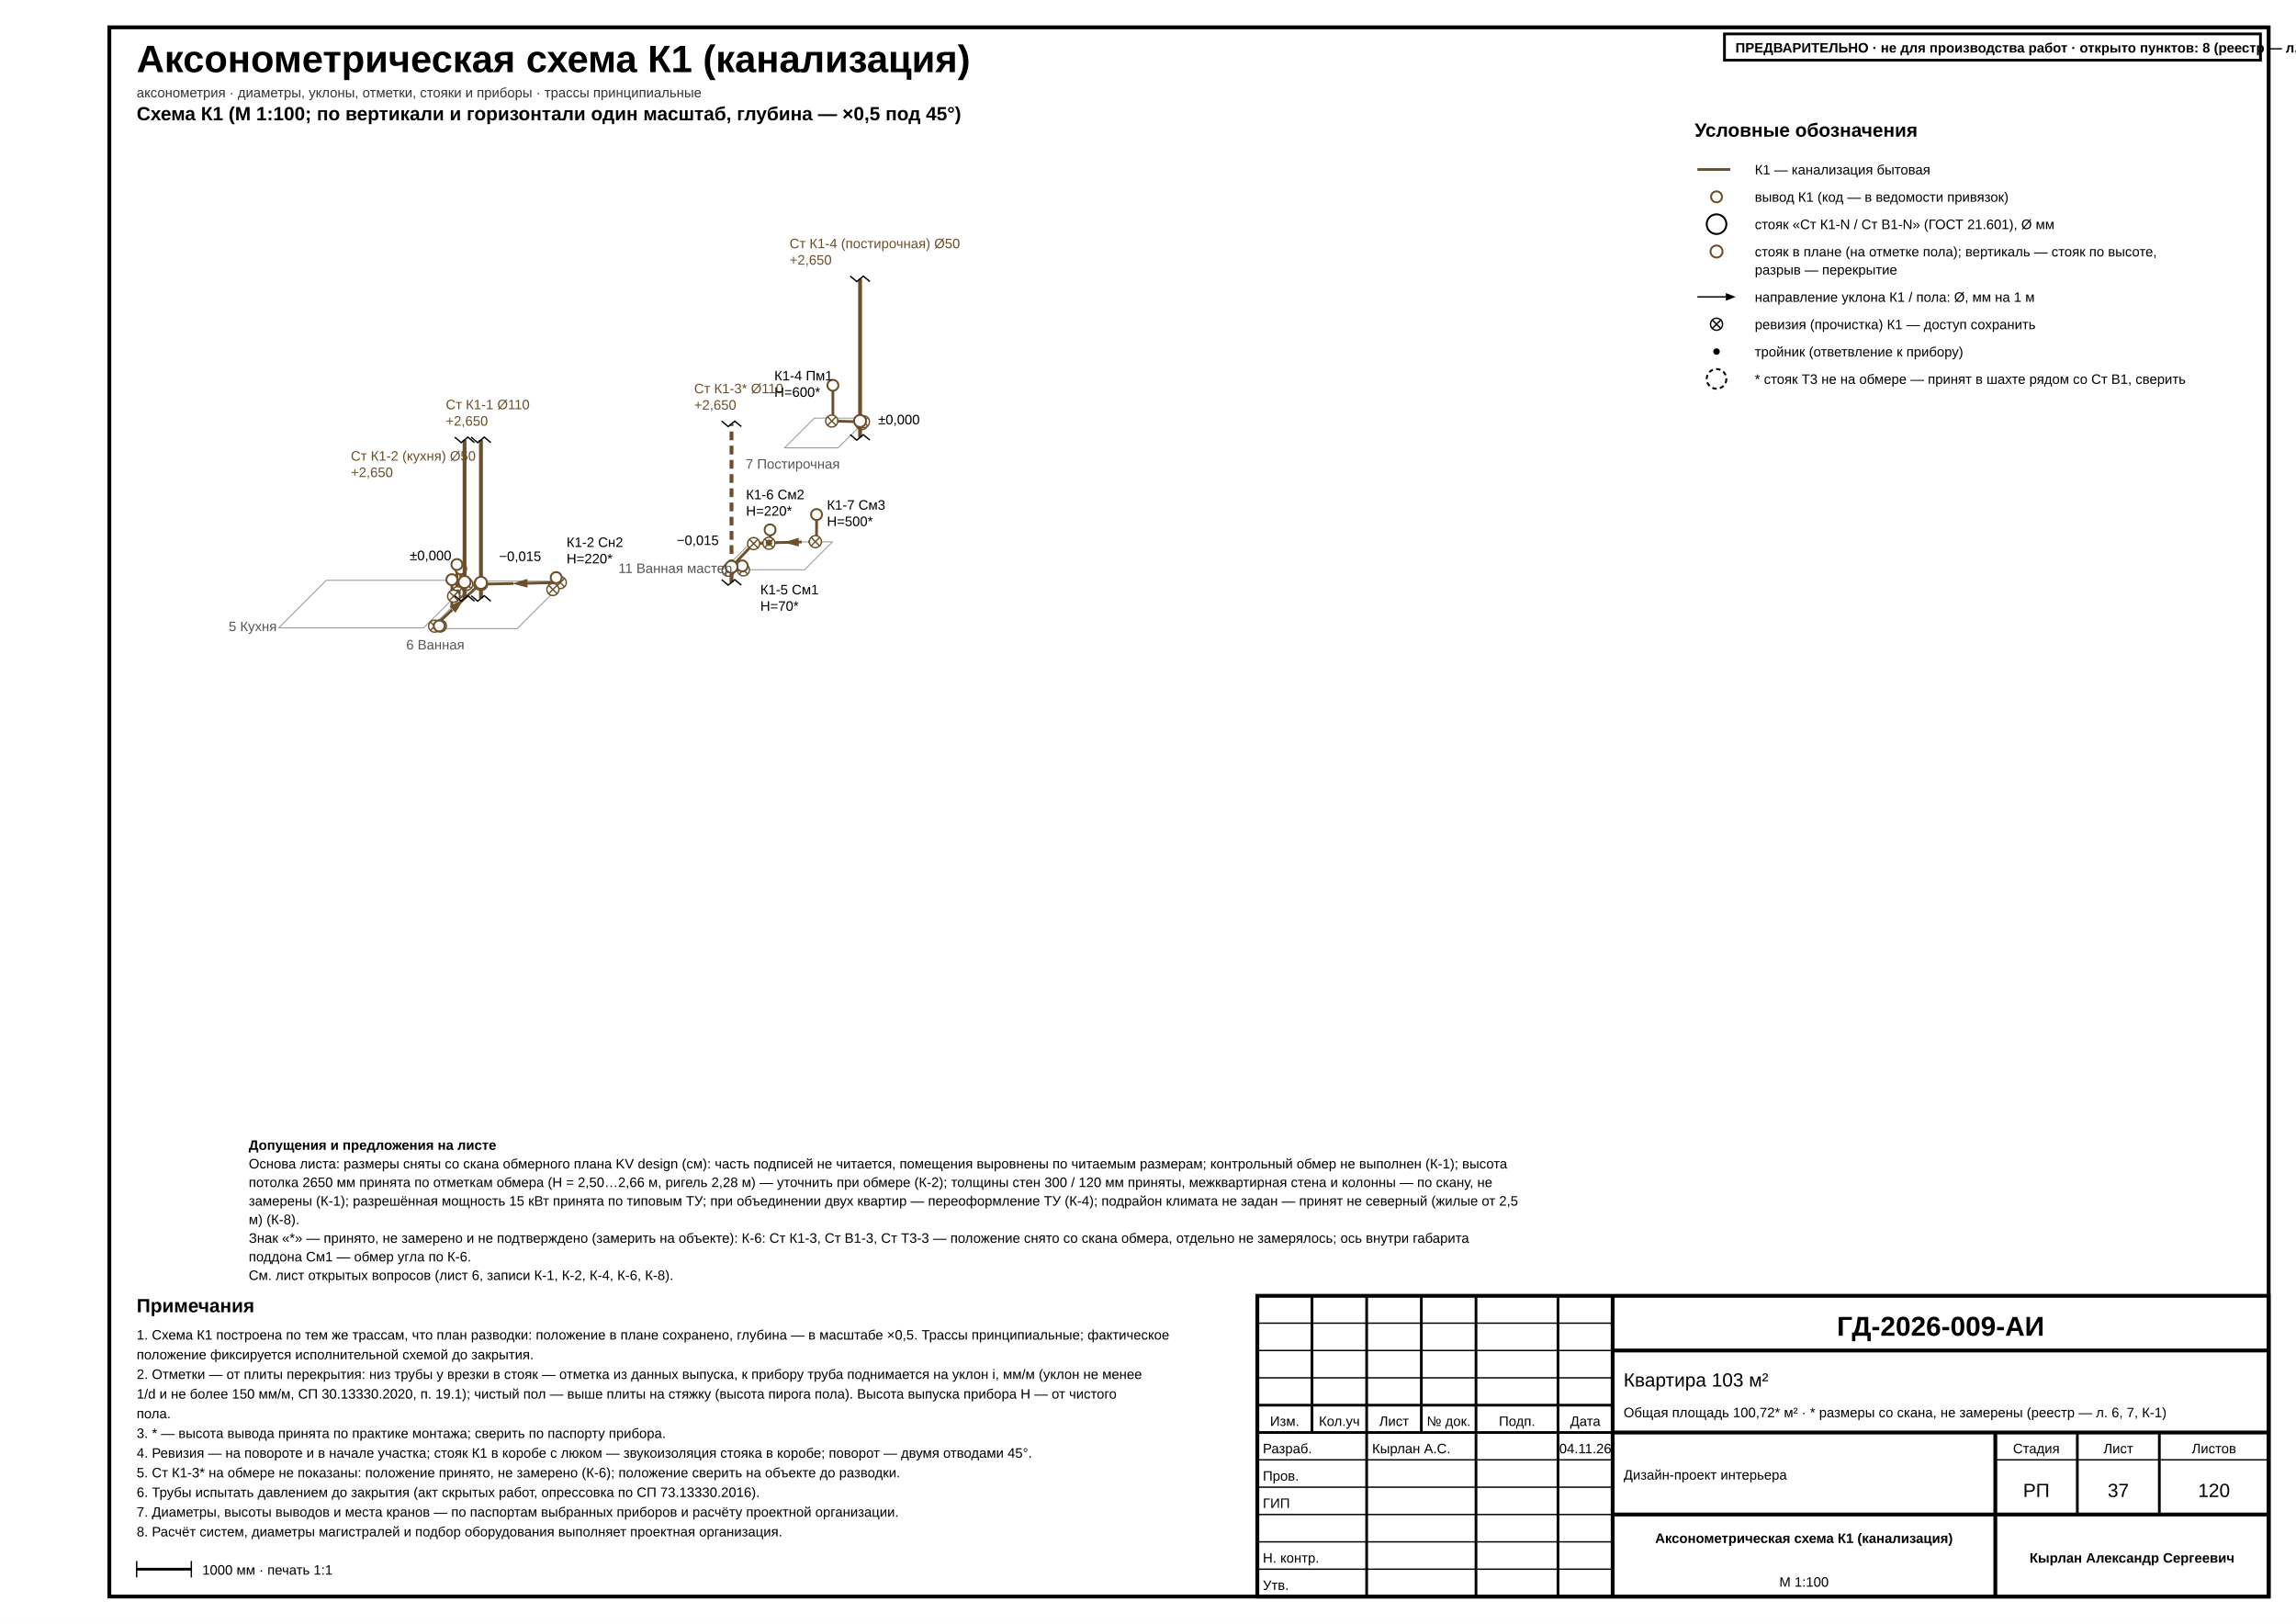
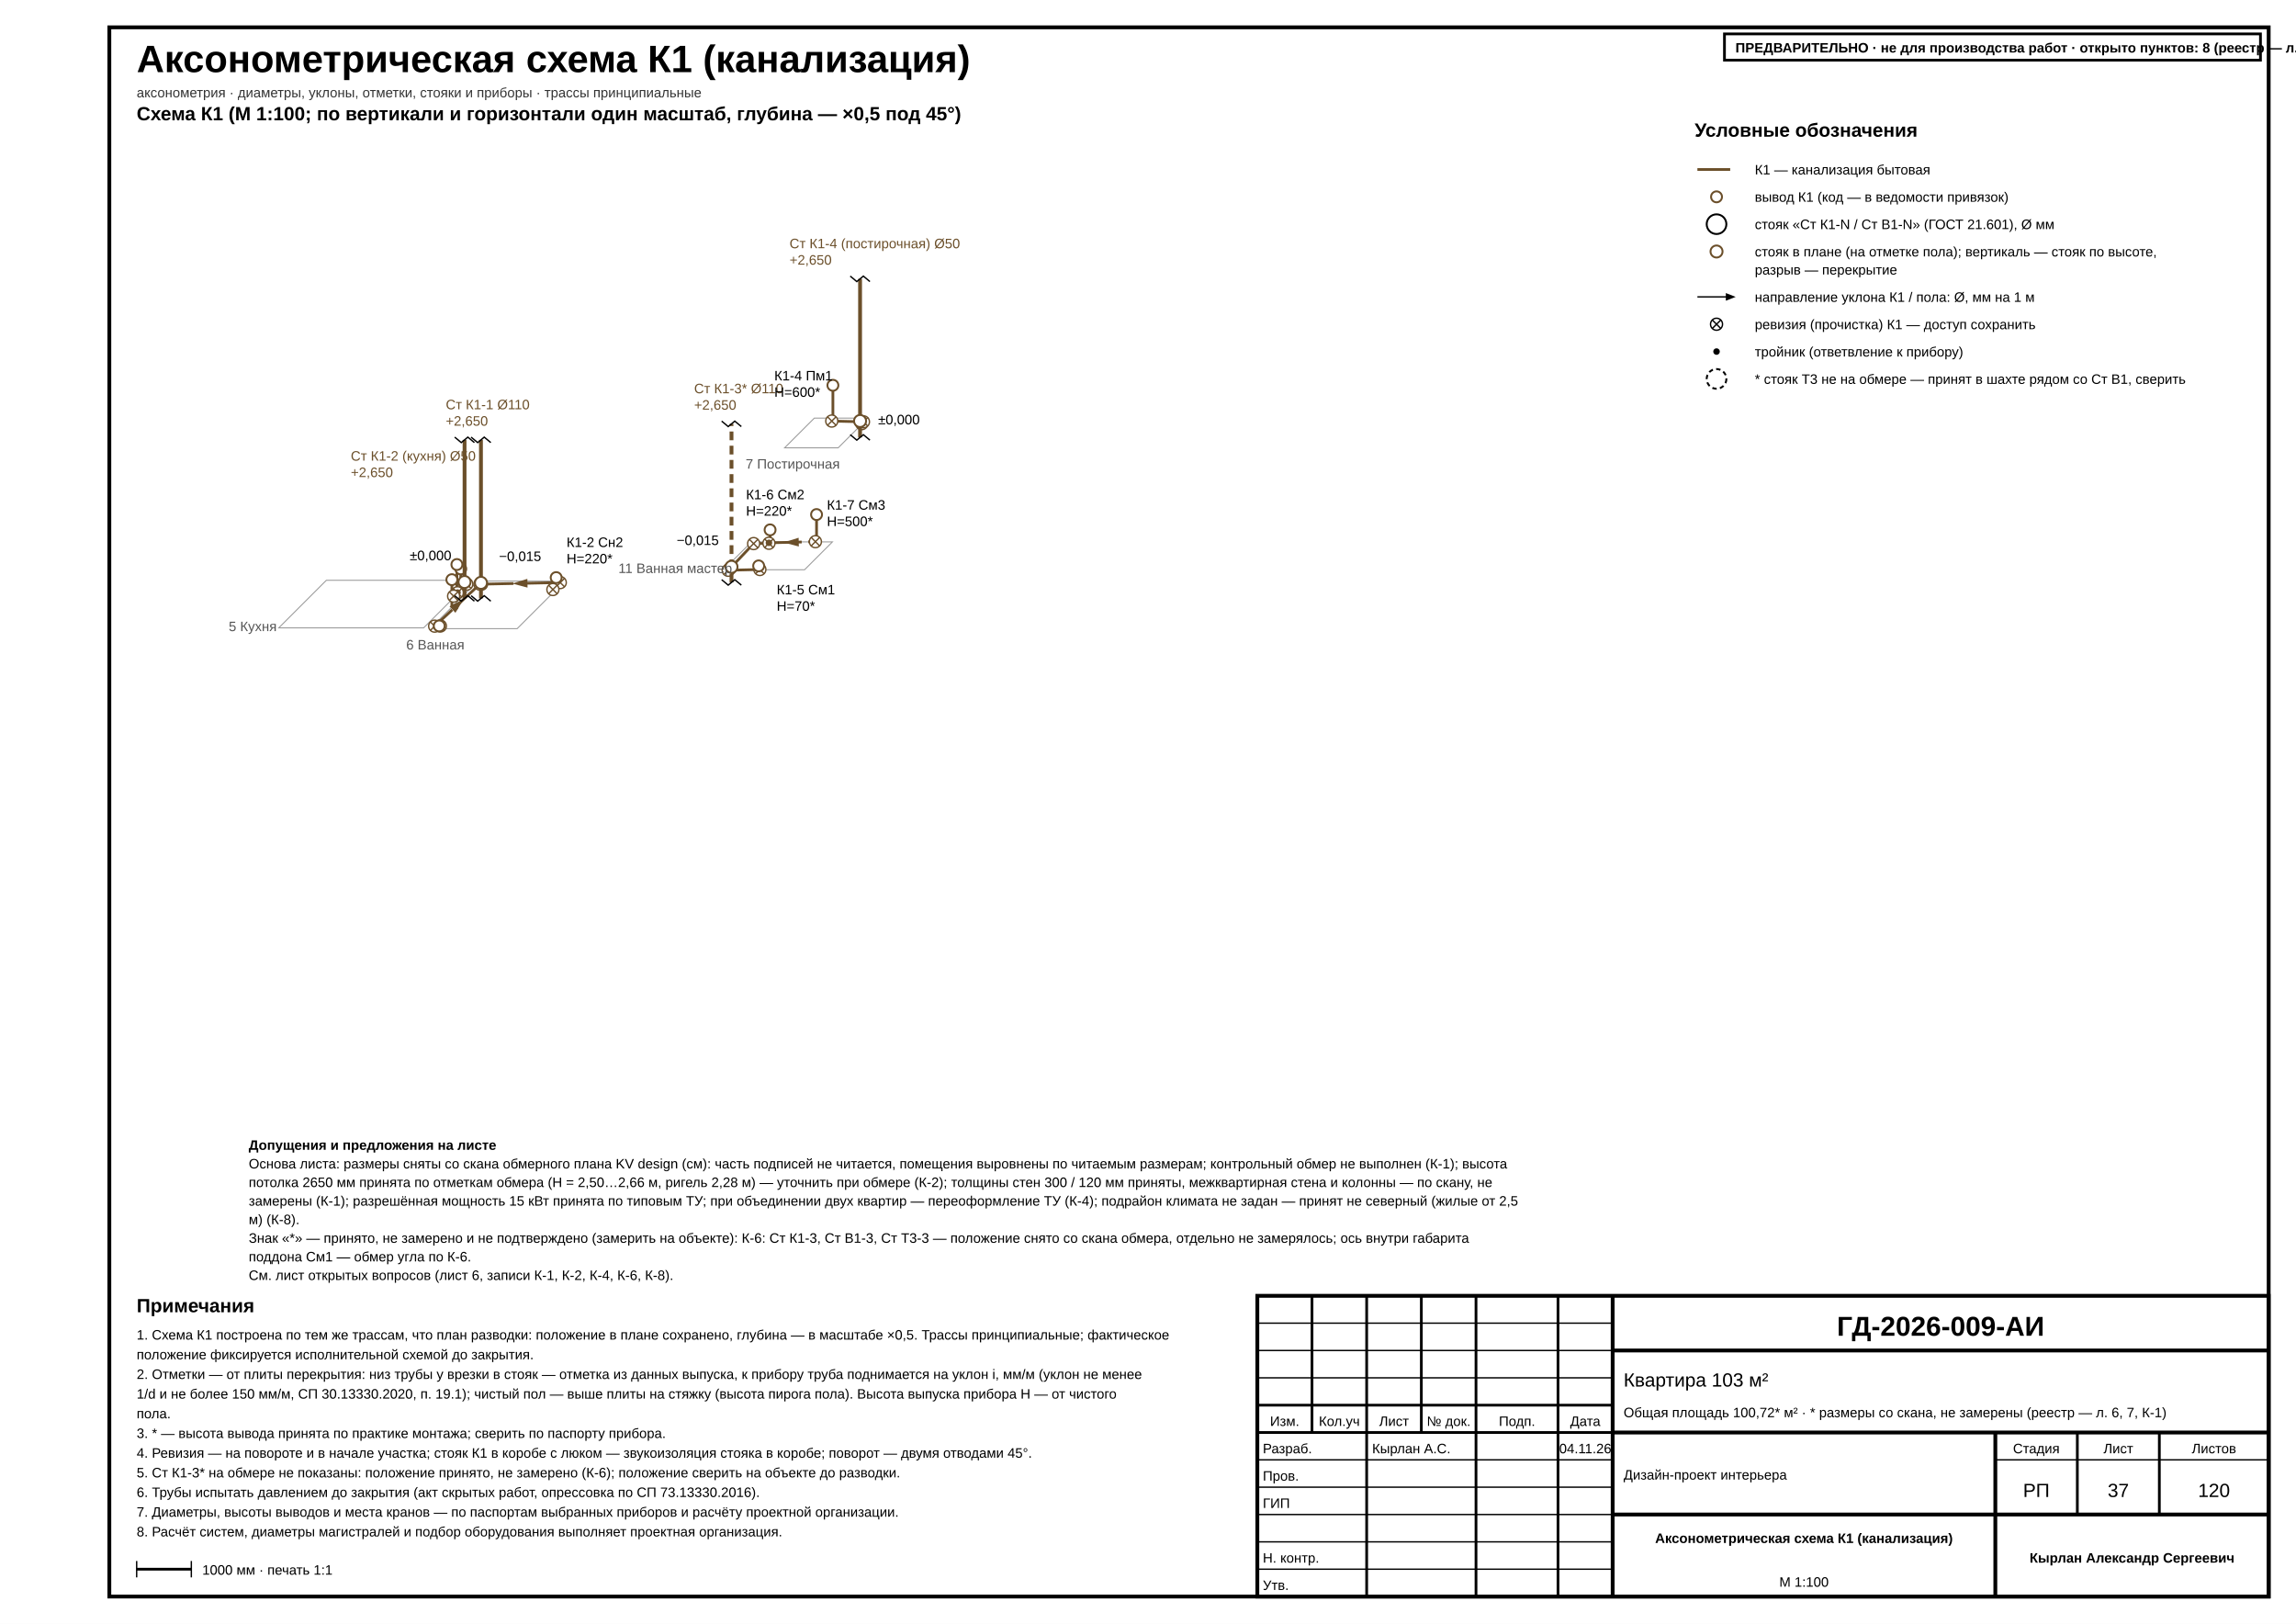
<svg xmlns="http://www.w3.org/2000/svg" width="420mm" height="297mm" viewBox="0 0 420 297" font-family="'GOST type A','ISOCPEUR','Arial Narrow',Arial,sans-serif" data-title="Аксонометрическая схема К1 (канализация)" data-sheet="plumbing" data-scale="1:100">
  <rect width="420" height="297" fill="#fff" />
  <rect x="20" y="5" width="395" height="287" fill="none" stroke="#000" stroke-width="0.7" />
  <g data-el="sheet-title">
    <text x="25" y="13.2" font-size="7" font-weight="700" fill="#000">Аксонометрическая схема К1 (канализация)</text>
  </g>
  <text x="25" y="17.8" font-size="2.5" fill="#333">аксонометрия · диаметры, уклоны, отметки, стояки и приборы · трассы принципиальные</text>
  <g data-el="view" data-scale="1:100">
    <text x="25" y="22" font-size="3.5" font-weight="700" fill="#000">Схема К1 (М 1:100; по вертикали и горизонтали один масштаб, глубина — ×0,5 под 45°)</text>
    <g data-el="rooms-ctx">
      <path d="M 87.4 106.28 L 103.3 106.28 L 94.6 114.98 L 78.7 114.98 Z" fill="none" stroke="#9a9a9a" stroke-width="0.18" />
      <path d="M 137.47 99.11 L 152.27 99.11 L 147.18 104.2 L 132.38 104.2 Z" fill="none" stroke="#9a9a9a" stroke-width="0.18" />
      <path d="M 148.96 76.47 L 158.76 76.47 L 153.32 81.91 L 143.52 81.91 Z" fill="none" stroke="#9a9a9a" stroke-width="0.18" />
      <path d="M 59.7 106.13 L 86.2 106.13 L 77.5 114.83 L 51 114.83 Z" fill="none" stroke="#9a9a9a" stroke-width="0.18" />
    </g>
    <g data-el="pipes">
      <path d="M 87.98 106.95 L 88.09 106.84 L 102.49 106.55 L 101.14 107.82 L 101.74 107.81" fill="none" stroke="#6b4f2a" stroke-width="0.5" stroke-dasharray="6 1.2" />
      <path d="M 101.74 107.81 L 101.74 105.64" fill="none" stroke="#6b4f2a" stroke-width="0.5" stroke-dasharray="6 1.2" />
      <path d="M 133.81 104.02 L 133.51 104.01 L 137.86 99.42 L 140.66 99.36 L 140.87 99.14" fill="none" stroke="#6b4f2a" stroke-width="0.5" stroke-dasharray="6 1.2" />
      <path d="M 140.87 99.14 L 140.87 96.91" fill="none" stroke="#6b4f2a" stroke-width="0.5" stroke-dasharray="6 1.2" />
      <path d="M 88.09 106.84 L 87.79 106.83 L 79.51 114.52 L 80.56 114.49 L 80.35 114.69" fill="none" stroke="#6b4f2a" stroke-width="0.5" stroke-dasharray="6 1.2" />
      <path d="M 80.35 114.69 L 80.35 114.48" fill="none" stroke="#6b4f2a" stroke-width="0.5" stroke-dasharray="6 1.2" />
      <path d="M 140.66 99.28 L 149.16 99.07 L 149.37 98.84" fill="none" stroke="#6b4f2a" stroke-width="0.5" stroke-dasharray="6 1.2" />
      <path d="M 149.37 98.84 L 149.37 94.11" fill="none" stroke="#6b4f2a" stroke-width="0.5" stroke-dasharray="6 1.2" />
      <path d="M 83.26 111.04 L 82.66 111.02" fill="none" stroke="#6b4f2a" stroke-width="0.5" stroke-dasharray="6 1.2" />
      <path d="M 82.66 111.02 L 82.66 106.02" fill="none" stroke="#6b4f2a" stroke-width="0.5" stroke-dasharray="6 1.2" />
      <path d="M 157.33 77.5 L 157.63 77.49 L 157.95 77.15 L 152.15 77.01 L 152.36 76.78" fill="none" stroke="#6b4f2a" stroke-width="0.5" stroke-dasharray="6 1.2" />
      <path d="M 152.36 76.78 L 152.36 70.47" fill="none" stroke="#6b4f2a" stroke-width="0.5" stroke-dasharray="6 1.2" />
+       <path d="M 133.51 104.01 L 133.2 104.3 L 139 104.16 L 138.78 104.36" fill="none" stroke="#6b4f2a" stroke-width="0.5" stroke-dasharray="6 1.2" />
+       <path d="M 138.78 104.36 L 138.78 103.5" fill="none" stroke="#6b4f2a" stroke-width="0.5" stroke-dasharray="6 1.2" />
      <path d="M 84.98 106.95 L 85.09 106.84 L 85.39 106.83 L 83.69 108.41 L 84.29 108.39" fill="none" stroke="#6b4f2a" stroke-width="0.5" stroke-dasharray="6 1.2" />
      <path d="M 84.29 108.39 L 84.29 104.04" fill="none" stroke="#6b4f2a" stroke-width="0.5" stroke-dasharray="6 1.2" />
-       <path d="M 133.51 104.01 L 133.2 104.3 L 136 104.23 L 135.78 104.43" fill="none" stroke="#6b4f2a" stroke-width="0.5" stroke-dasharray="6 1.2" />
-       <path d="M 135.78 104.43 L 135.78 103.5" fill="none" stroke="#6b4f2a" stroke-width="0.5" stroke-dasharray="6 1.2" />
      <path d="M 83.69 108.38 L 82.98 109.03 L 83.58 109.01" fill="none" stroke="#6b4f2a" stroke-width="0.5" stroke-dasharray="6 1.2" />
      <path d="M 83.58 109.01 L 83.58 103.25" fill="none" stroke="#6b4f2a" stroke-width="0.5" stroke-dasharray="6 1.2" />
    </g>
    <g data-el="pl-marks">
      <g data-el="revision">
        <circle cx="88.09" cy="106.84" r="1.1" fill="#fff" stroke="#6b4f2a" stroke-width="0.25" />
        <path d="M 87.29 106.04 L 88.89 107.64 M 88.89 106.04 L 87.29 107.64" fill="none" stroke="#6b4f2a" stroke-width="0.25" data-sym="revision" />
      </g>
      <g data-el="revision">
        <circle cx="102.49" cy="106.55" r="1.1" fill="#fff" stroke="#6b4f2a" stroke-width="0.25" />
        <path d="M 101.69 105.75 L 103.29 107.35 M 103.29 105.75 L 101.69 107.35" fill="none" stroke="#6b4f2a" stroke-width="0.25" data-sym="revision" />
      </g>
      <g data-el="revision">
        <circle cx="101.14" cy="107.82" r="1.1" fill="#fff" stroke="#6b4f2a" stroke-width="0.25" />
        <path d="M 100.34 107.02 L 101.94 108.62 M 101.94 107.02 L 100.34 108.62" fill="none" stroke="#6b4f2a" stroke-width="0.25" data-sym="revision" />
      </g>
      <circle cx="133.81" cy="104.02" r="0.6" fill="#6b4f2a" />
      <g data-el="revision">
        <circle cx="133.51" cy="104.01" r="1.1" fill="#fff" stroke="#6b4f2a" stroke-width="0.25" />
        <path d="M 132.71 103.21 L 134.31 104.81 M 134.31 103.21 L 132.71 104.81" fill="none" stroke="#6b4f2a" stroke-width="0.25" data-sym="revision" />
      </g>
      <g data-el="revision">
        <circle cx="137.86" cy="99.42" r="1.1" fill="#fff" stroke="#6b4f2a" stroke-width="0.25" />
        <path d="M 137.06 98.62 L 138.66 100.22 M 138.66 98.62 L 137.06 100.22" fill="none" stroke="#6b4f2a" stroke-width="0.25" data-sym="revision" />
      </g>
      <g data-el="revision">
        <circle cx="140.66" cy="99.36" r="1.1" fill="#fff" stroke="#6b4f2a" stroke-width="0.25" />
        <path d="M 139.86 98.56 L 141.46 100.16 M 141.46 98.56 L 139.86 100.16" fill="none" stroke="#6b4f2a" stroke-width="0.25" data-sym="revision" />
      </g>
      <circle cx="88.09" cy="106.84" r="0.6" fill="#6b4f2a" />
      <g data-el="revision">
        <circle cx="87.79" cy="106.83" r="1.1" fill="#fff" stroke="#6b4f2a" stroke-width="0.25" />
        <path d="M 86.99 106.03 L 88.59 107.63 M 88.59 106.03 L 86.99 107.63" fill="none" stroke="#6b4f2a" stroke-width="0.25" data-sym="revision" />
      </g>
      <g data-el="revision">
        <circle cx="79.51" cy="114.52" r="1.1" fill="#fff" stroke="#6b4f2a" stroke-width="0.25" />
        <path d="M 78.71 113.72 L 80.31 115.32 M 80.31 113.72 L 78.71 115.32" fill="none" stroke="#6b4f2a" stroke-width="0.25" data-sym="revision" />
      </g>
      <g data-el="revision">
        <circle cx="80.56" cy="114.49" r="1.1" fill="#fff" stroke="#6b4f2a" stroke-width="0.25" />
        <path d="M 79.76 113.69 L 81.36 115.29 M 81.36 113.69 L 79.76 115.29" fill="none" stroke="#6b4f2a" stroke-width="0.25" data-sym="revision" />
      </g>
      <circle cx="140.66" cy="99.28" r="0.6" fill="#6b4f2a" />
      <g data-el="revision">
        <circle cx="149.16" cy="99.07" r="1.1" fill="#fff" stroke="#6b4f2a" stroke-width="0.25" />
        <path d="M 148.36 98.27 L 149.96 99.87 M 149.96 98.27 L 148.36 99.87" fill="none" stroke="#6b4f2a" stroke-width="0.25" data-sym="revision" />
      </g>
      <circle cx="83.26" cy="111.04" r="0.6" fill="#6b4f2a" />
      <circle cx="157.33" cy="77.5" r="0.6" fill="#6b4f2a" />
      <g data-el="revision">
        <circle cx="157.63" cy="77.49" r="1.1" fill="#fff" stroke="#6b4f2a" stroke-width="0.25" />
        <path d="M 156.83 76.69 L 158.43 78.29 M 158.43 76.69 L 156.83 78.29" fill="none" stroke="#6b4f2a" stroke-width="0.25" data-sym="revision" />
      </g>
      <g data-el="revision">
        <circle cx="157.95" cy="77.15" r="1.1" fill="#fff" stroke="#6b4f2a" stroke-width="0.25" />
        <path d="M 157.15 76.35 L 158.75 77.95 M 158.75 76.35 L 157.15 77.95" fill="none" stroke="#6b4f2a" stroke-width="0.25" data-sym="revision" />
      </g>
      <g data-el="revision">
        <circle cx="152.15" cy="77.01" r="1.1" fill="#fff" stroke="#6b4f2a" stroke-width="0.25" />
        <path d="M 151.35 76.21 L 152.95 77.81 M 152.95 76.21 L 151.35 77.81" fill="none" stroke="#6b4f2a" stroke-width="0.25" data-sym="revision" />
      </g>
+       <circle cx="133.51" cy="104.01" r="0.6" fill="#6b4f2a" />
+       <g data-el="revision">
+         <circle cx="133.2" cy="104.3" r="1.1" fill="#fff" stroke="#6b4f2a" stroke-width="0.25" />
+         <path d="M 132.4 103.5 L 134 105.1 M 134 103.5 L 132.4 105.1" fill="none" stroke="#6b4f2a" stroke-width="0.25" data-sym="revision" />
+       </g>
+       <g data-el="revision">
+         <circle cx="139" cy="104.16" r="1.1" fill="#fff" stroke="#6b4f2a" stroke-width="0.25" />
+         <path d="M 138.2 103.36 L 139.8 104.96 M 139.8 103.36 L 138.2 104.96" fill="none" stroke="#6b4f2a" stroke-width="0.25" data-sym="revision" />
+       </g>
      <circle cx="84.98" cy="106.95" r="0.6" fill="#6b4f2a" />
      <g data-el="revision">
        <circle cx="85.09" cy="106.84" r="1.1" fill="#fff" stroke="#6b4f2a" stroke-width="0.25" />
        <path d="M 84.29 106.04 L 85.89 107.64 M 85.89 106.04 L 84.29 107.64" fill="none" stroke="#6b4f2a" stroke-width="0.25" data-sym="revision" />
      </g>
      <g data-el="revision">
        <circle cx="85.39" cy="106.83" r="1.1" fill="#fff" stroke="#6b4f2a" stroke-width="0.25" />
        <path d="M 84.59 106.03 L 86.19 107.63 M 86.19 106.03 L 84.59 107.63" fill="none" stroke="#6b4f2a" stroke-width="0.25" data-sym="revision" />
      </g>
      <g data-el="revision">
        <circle cx="83.69" cy="108.41" r="1.1" fill="#fff" stroke="#6b4f2a" stroke-width="0.25" />
        <path d="M 82.89 107.61 L 84.49 109.21 M 84.49 107.61 L 82.89 109.21" fill="none" stroke="#6b4f2a" stroke-width="0.25" data-sym="revision" />
-       </g>
-       <circle cx="133.51" cy="104.01" r="0.6" fill="#6b4f2a" />
-       <g data-el="revision">
-         <circle cx="133.2" cy="104.3" r="1.1" fill="#fff" stroke="#6b4f2a" stroke-width="0.25" />
-         <path d="M 132.4 103.5 L 134 105.1 M 134 103.5 L 132.4 105.1" fill="none" stroke="#6b4f2a" stroke-width="0.25" data-sym="revision" />
-       </g>
-       <g data-el="revision">
-         <circle cx="136" cy="104.23" r="1.1" fill="#fff" stroke="#6b4f2a" stroke-width="0.25" />
-         <path d="M 135.2 103.43 L 136.8 105.03 M 136.8 103.43 L 135.2 105.03" fill="none" stroke="#6b4f2a" stroke-width="0.25" data-sym="revision" />
      </g>
      <circle cx="83.69" cy="108.38" r="0.6" fill="#6b4f2a" />
      <g data-el="revision">
        <circle cx="82.98" cy="109.03" r="1.1" fill="#fff" stroke="#6b4f2a" stroke-width="0.25" />
        <path d="M 82.18 108.23 L 83.78 109.83 M 83.78 108.23 L 82.18 109.83" fill="none" stroke="#6b4f2a" stroke-width="0.25" data-sym="revision" />
      </g>
      <path d="M 93.69 106.73 L 96.47 105.87 L 96.5 107.47 Z" fill="#6b4f2a" />
      <path d="M 84.82 109.58 L 83.31 112.08 L 82.23 110.9 Z" fill="#6b4f2a" />
      <path d="M 143.31 99.22 L 146.09 98.35 L 146.13 99.95 Z" fill="#6b4f2a" />
      <g data-el="pl-outlet" data-index="К1">
        <circle cx="101.74" cy="105.64" r="1" fill="#fff" stroke="#6b4f2a" stroke-width="0.35" />
      </g>
      <g data-el="pl-outlet" data-index="К1">
        <circle cx="140.87" cy="96.91" r="1" fill="#fff" stroke="#6b4f2a" stroke-width="0.35" />
      </g>
      <g data-el="pl-outlet" data-index="К1">
        <circle cx="80.35" cy="114.48" r="1" fill="#fff" stroke="#6b4f2a" stroke-width="0.35" />
      </g>
      <g data-el="pl-outlet" data-index="К1">
        <circle cx="149.37" cy="94.11" r="1" fill="#fff" stroke="#6b4f2a" stroke-width="0.35" />
      </g>
      <g data-el="pl-outlet" data-index="К1">
        <circle cx="82.66" cy="106.02" r="1" fill="#fff" stroke="#6b4f2a" stroke-width="0.35" />
      </g>
      <g data-el="pl-outlet" data-index="К1">
        <circle cx="152.36" cy="70.47" r="1" fill="#fff" stroke="#6b4f2a" stroke-width="0.35" />
      </g>
      <g data-el="pl-outlet" data-index="К1">
+         <circle cx="138.78" cy="103.5" r="1" fill="#fff" stroke="#6b4f2a" stroke-width="0.35" />
+       </g>
+       <g data-el="pl-outlet" data-index="К1">
        <circle cx="84.29" cy="104.04" r="1" fill="#fff" stroke="#6b4f2a" stroke-width="0.35" />
-       </g>
-       <g data-el="pl-outlet" data-index="К1">
-         <circle cx="135.78" cy="103.5" r="1" fill="#fff" stroke="#6b4f2a" stroke-width="0.35" />
      </g>
      <g data-el="pl-outlet" data-index="К1">
        <circle cx="83.58" cy="103.25" r="1" fill="#fff" stroke="#6b4f2a" stroke-width="0.35" />
      </g>
    </g>
    <g data-el="risers">
      <g data-el="riser" data-index="К1">
        <path d="M 87.98 109.45 L 87.98 80.45" fill="none" stroke="#6b4f2a" stroke-width="0.7" />
        <path d="M 86.18 108.95 L 87.38 109.95 L 88.58 108.95 L 89.78 109.95" fill="none" stroke="#000" stroke-width="0.25" />
        <path d="M 86.18 79.95 L 87.38 80.95 L 88.58 79.95 L 89.78 80.95" fill="none" stroke="#000" stroke-width="0.25" />
        <circle cx="87.98" cy="106.6" r="1.1" fill="#fff" stroke="#6b4f2a" stroke-width="0.35" />
      </g>
      <g data-el="riser" data-index="К1">
        <path d="M 84.98 109.45 L 84.98 80.45" fill="none" stroke="#6b4f2a" stroke-width="0.7" />
        <path d="M 83.18 108.95 L 84.38 109.95 L 85.58 108.95 L 86.78 109.95" fill="none" stroke="#000" stroke-width="0.25" />
        <path d="M 83.18 79.95 L 84.38 80.95 L 85.58 79.95 L 86.78 80.95" fill="none" stroke="#000" stroke-width="0.25" />
        <circle cx="84.98" cy="106.45" r="1.1" fill="#fff" stroke="#6b4f2a" stroke-width="0.35" />
      </g>
      <g data-el="riser" data-index="К1">
        <path d="M 133.81 106.52 L 133.81 77.52" fill="none" stroke="#6b4f2a" stroke-width="0.7" stroke-dasharray="1.6 1" />
        <path d="M 132.01 106.02 L 133.21 107.02 L 134.41 106.02 L 135.61 107.02" fill="none" stroke="#000" stroke-width="0.25" />
        <path d="M 132.01 77.02 L 133.21 78.02 L 134.41 77.02 L 135.61 78.02" fill="none" stroke="#000" stroke-width="0.25" />
        <circle cx="133.81" cy="103.67" r="1.1" fill="#fff" stroke="#6b4f2a" stroke-width="0.35" />
      </g>
      <g data-el="riser" data-index="К1">
        <path d="M 157.33 80 L 157.33 51" fill="none" stroke="#6b4f2a" stroke-width="0.7" />
        <path d="M 155.53 79.5 L 156.73 80.5 L 157.93 79.5 L 159.13 80.5" fill="none" stroke="#000" stroke-width="0.25" />
        <path d="M 155.53 50.5 L 156.73 51.5 L 157.93 50.5 L 159.13 51.5" fill="none" stroke="#000" stroke-width="0.25" />
        <circle cx="157.33" cy="77" r="1.1" fill="#fff" stroke="#6b4f2a" stroke-width="0.35" />
      </g>
    </g>
    <g data-el="pl-labels">
      <text x="74.3" y="118.78" font-size="2.5" fill="#555">6 Ванная</text>
      <text x="113.12" y="104.8" font-size="2.5" fill="#555">11 Ванная мастер</text>
      <text x="136.4" y="85.71" font-size="2.5" fill="#555">7 Постирочная</text>
      <text x="41.84" y="115.43" font-size="2.5" fill="#555">5 Кухня</text>
      <text x="81.55" y="74.85" font-size="2.5" fill="#6b4f2a">Ст К1-1 Ø110</text>
      <text x="81.55" y="77.85" font-size="2.5" fill="#6b4f2a">+2,650</text>
      <text x="91.28" y="102.6" font-size="2.5" fill="#000">−0,015</text>
      <text x="64.17" y="84.25" font-size="2.5" fill="#6b4f2a">Ст К1-2 (кухня) Ø50</text>
      <text x="64.17" y="87.25" font-size="2.5" fill="#6b4f2a">+2,650</text>
      <text x="74.95" y="102.45" font-size="2.5" fill="#000">±0,000</text>
      <text x="126.98" y="71.92" font-size="2.5" fill="#6b4f2a">Ст К1-3* Ø110</text>
      <text x="126.98" y="74.92" font-size="2.5" fill="#6b4f2a">+2,650</text>
      <text x="123.78" y="99.67" font-size="2.5" fill="#000">−0,015</text>
      <text x="144.43" y="45.4" font-size="2.5" fill="#6b4f2a">Ст К1-4 (постирочная) Ø50</text>
      <text x="144.43" y="48.4" font-size="2.5" fill="#6b4f2a">+2,650</text>
      <text x="160.63" y="77.6" font-size="2.5" fill="#000">±0,000</text>
      <text x="103.64" y="100.04" font-size="2.5" fill="#000">К1-2 Сн2</text>
      <text x="103.64" y="103.04" font-size="2.5" fill="#000">Н=220*</text>
      <text x="136.47" y="91.31" font-size="2.5" fill="#000">К1-6 См2</text>
      <text x="136.47" y="94.31" font-size="2.5" fill="#000">Н=220*</text>
      <text x="151.27" y="93.21" font-size="2.5" fill="#000">К1-7 См3</text>
      <text x="151.27" y="96.21" font-size="2.5" fill="#000">Н=500*</text>
      <text x="141.64" y="69.57" font-size="2.5" fill="#000">К1-4 Пм1</text>
      <text x="141.64" y="72.57" font-size="2.5" fill="#000">Н=600*</text>
-       <text x="139.08" y="108.7" font-size="2.5" fill="#000">К1-5 См1</text>
-       <text x="139.08" y="111.7" font-size="2.5" fill="#000">Н=70*</text>
+       <text x="142.08" y="108.7" font-size="2.5" fill="#000">К1-5 См1</text>
+       <text x="142.08" y="111.7" font-size="2.5" fill="#000">Н=70*</text>
    </g>
  </g>
  <g data-el="legend-box">
    <g data-el="legend">
      <text x="310" y="25" font-size="3.5" font-weight="700" fill="#000">Условные обозначения</text>
      <line x1="310.5" y1="31" x2="317.5" y2="31" stroke="#6b4f2a" stroke-width="0.5" stroke-dasharray="6 1.2" />
      <text x="321" y="31.9" font-size="2.5" fill="#000">К1 — канализация бытовая</text>
      <circle cx="314" cy="36" r="1" fill="#fff" stroke="#6b4f2a" stroke-width="0.35" />
      <text x="321" y="36.9" font-size="2.5" fill="#000">вывод К1 (код — в ведомости привязок)</text>
      <circle cx="314" cy="41" r="1.8" fill="#fff" stroke="#000" stroke-width="0.35" />
      <text x="321" y="41.9" font-size="2.5" fill="#000">стояк «Ст К1-N / Ст В1-N» (ГОСТ 21.601), Ø мм</text>
      <circle cx="314" cy="46" r="1.1" fill="#fff" stroke="#6b4f2a" stroke-width="0.35" />
      <text x="321" y="46.9" font-size="2.5" fill="#000">стояк в плане (на отметке пола); вертикаль — стояк по высоте,</text>
      <text x="321" y="50.2" font-size="2.5" fill="#000">разрыв — перекрытие</text>
      <line x1="310.5" y1="54.3" x2="316" y2="54.3" stroke="#000" stroke-width="0.25" />
      <path d="M 317.5 54.3 L 315.7 53.6 L 315.7 55 Z" fill="#000" />
      <text x="321" y="55.2" font-size="2.5" fill="#000">направление уклона К1 / пола: Ø, мм на 1 м</text>
      <circle cx="314" cy="59.3" r="1.1" fill="#fff" stroke="#000" stroke-width="0.25" />
      <path d="M 313.2 58.5 L 314.8 60.1 M 314.8 58.5 L 313.2 60.1" fill="none" stroke="#000" stroke-width="0.25" data-sym="revision" />
      <text x="321" y="60.2" font-size="2.5" fill="#000">ревизия (прочистка) К1 — доступ сохранить</text>
      <circle cx="314" cy="64.3" r="0.6" fill="#000" />
      <text x="321" y="65.2" font-size="2.5" fill="#000">тройник (ответвление к прибору)</text>
      <circle cx="314" cy="69.3" r="1.8" fill="#fff" stroke="#000" stroke-width="0.35" stroke-dasharray="0.8 0.6" />
      <text x="321" y="70.2" font-size="2.5" fill="#000">* стояк Т3 не на обмере — принят в шахте рядом со Ст В1, сверить</text>
    </g>
  </g>
  <g data-el="notes">
    <text x="25" y="240" font-size="3.5" font-weight="700" fill="#000">Примечания</text>
    <text x="25" y="245" font-size="2.5" fill="#000">1. Схема К1 построена по тем же трассам, что план разводки: положение в плане сохранено, глубина — в масштабе ×0,5. Трассы принципиальные; фактическое</text>
    <text x="25" y="248.6" font-size="2.5" fill="#000">положение фиксируется исполнительной схемой до закрытия.</text>
    <text x="25" y="252.2" font-size="2.5" fill="#000">2. Отметки — от плиты перекрытия: низ трубы у врезки в стояк — отметка из данных выпуска, к прибору труба поднимается на уклон i, мм/м (уклон не менее</text>
    <text x="25" y="255.8" font-size="2.5" fill="#000">1/d и не более 150 мм/м, СП 30.13330.2020, п. 19.1); чистый пол — выше плиты на стяжку (высота пирога пола). Высота выпуска прибора Н — от чистого</text>
    <text x="25" y="259.4" font-size="2.5" fill="#000">пола.</text>
    <text x="25" y="263" font-size="2.5" fill="#000">3. * — высота вывода принята по практике монтажа; сверить по паспорту прибора.</text>
    <text x="25" y="266.6" font-size="2.5" fill="#000">4. Ревизия — на повороте и в начале участка; стояк К1 в коробе с люком — звукоизоляция стояка в коробе; поворот — двумя отводами 45°.</text>
    <text x="25" y="270.2" font-size="2.5" fill="#000" textLength="115.16" lengthAdjust="spacingAndGlyphs">5. Ст К1-3* на обмере не показаны: положение принято, не замерено (К-6); положение сверить на объекте до разводки.</text>
    <text x="25" y="273.8" font-size="2.5" fill="#000">6. Трубы испытать давлением до закрытия (акт скрытых работ, опрессовка по СП 73.13330.2016).</text>
    <text x="25" y="277.4" font-size="2.5" fill="#000">7. Диаметры, высоты выводов и места кранов — по паспортам выбранных приборов и расчёту проектной организации.</text>
    <text x="25" y="281" font-size="2.5" fill="#000">8. Расчёт систем, диаметры магистралей и подбор оборудования выполняет проектная организация.</text>
  </g>
  <g data-el="scale-bar">
    <line x1="25" y1="287" x2="35" y2="287" stroke="#000" stroke-width="0.5" />
    <line x1="25" y1="285.5" x2="25" y2="288.5" stroke="#000" stroke-width="0.25" />
    <line x1="35" y1="285.5" x2="35" y2="288.5" stroke="#000" stroke-width="0.25" />
    <text x="37" y="288" font-size="2.5" fill="#000">1000 мм · печать 1:1</text>
  </g>
  <g data-el="assumed-notes" data-flags="riser:Ст К1-3|riser:Ст В1-3|riser:Ст Т3-3" data-ids="К-1 К-2 К-4 К-6 К-8" data-level="0">
    <text x="45.5" y="210.3" font-size="2.5" font-weight="700" fill="#000">Допущения и предложения на листе</text>
    <text x="45.5" y="213.7" font-size="2.5" fill="#000">Основа листа: размеры сняты со скана обмерного плана KV design (см): часть подписей не читается, помещения выровнены по читаемым размерам; контрольный обмер не выполнен (К-1); высота</text>
    <text x="45.5" y="217.1" font-size="2.5" fill="#000">потолка 2650 мм принята по отметкам обмера (Н = 2,50…2,66 м, ригель 2,28 м) — уточнить при обмере (К-2); толщины стен 300 / 120 мм приняты, межквартирная стена и колонны — по скану, не</text>
    <text x="45.5" y="220.5" font-size="2.5" fill="#000">замерены (К-1); разрешённая мощность 15 кВт принята по типовым ТУ; при объединении двух квартир — переоформление ТУ (К-4); подрайон климата не задан — принят не северный (жилые от 2,5</text>
    <text x="45.5" y="223.9" font-size="2.5" fill="#000">м) (К-8).</text>
    <text x="45.5" y="227.3" font-size="2.5" fill="#000">Знак «*» — принято, не замерено и не подтверждено (замерить на объекте): К-6: Ст К1-3, Ст В1-3, Ст Т3-3 — положение снято со скана обмера, отдельно не замерялось; ось внутри габарита</text>
    <text x="45.5" y="230.7" font-size="2.5" fill="#000">поддона См1 — обмер угла по К-6.</text>
    <text x="45.5" y="234.1" font-size="2.5" fill="#000">См. лист открытых вопросов (лист 6, записи К-1, К-2, К-4, К-6, К-8).</text>
  </g>
  <g data-el="stamp">
    <rect x="230" y="237" width="185" height="55" fill="none" stroke="#000" stroke-width="0.7" />
    <line x1="230" y1="242" x2="295" y2="242" stroke="#000" stroke-width="0.25" />
    <line x1="230" y1="247" x2="295" y2="247" stroke="#000" stroke-width="0.25" />
    <line x1="230" y1="252" x2="295" y2="252" stroke="#000" stroke-width="0.25" />
    <line x1="230" y1="257" x2="295" y2="257" stroke="#000" stroke-width="0.5" />
    <line x1="230" y1="262" x2="295" y2="262" stroke="#000" stroke-width="0.5" />
    <line x1="230" y1="267" x2="295" y2="267" stroke="#000" stroke-width="0.25" />
    <line x1="230" y1="272" x2="295" y2="272" stroke="#000" stroke-width="0.25" />
    <line x1="230" y1="277" x2="295" y2="277" stroke="#000" stroke-width="0.25" />
    <line x1="230" y1="282" x2="295" y2="282" stroke="#000" stroke-width="0.25" />
    <line x1="230" y1="287" x2="295" y2="287" stroke="#000" stroke-width="0.25" />
    <line x1="240" y1="237" x2="240" y2="262" stroke="#000" stroke-width="0.5" />
    <line x1="250" y1="237" x2="250" y2="262" stroke="#000" stroke-width="0.5" />
    <line x1="260" y1="237" x2="260" y2="262" stroke="#000" stroke-width="0.5" />
    <line x1="270" y1="237" x2="270" y2="262" stroke="#000" stroke-width="0.5" />
    <line x1="285" y1="237" x2="285" y2="262" stroke="#000" stroke-width="0.5" />
    <line x1="250" y1="262" x2="250" y2="292" stroke="#000" stroke-width="0.5" />
    <line x1="270" y1="262" x2="270" y2="292" stroke="#000" stroke-width="0.5" />
    <line x1="285" y1="262" x2="285" y2="292" stroke="#000" stroke-width="0.5" />
    <line x1="295" y1="237" x2="295" y2="292" stroke="#000" stroke-width="0.7" />
    <text x="235" y="260.8" font-size="2.5" text-anchor="middle" data-fit="9" fill="#000">Изм.</text>
    <text x="245" y="260.8" font-size="2.5" text-anchor="middle" data-fit="9" fill="#000">Кол.уч</text>
    <text x="255" y="260.8" font-size="2.5" text-anchor="middle" data-fit="9" fill="#000">Лист</text>
    <text x="265" y="260.8" font-size="2.5" text-anchor="middle" data-fit="9" fill="#000">№ док.</text>
    <text x="277.5" y="260.8" font-size="2.5" text-anchor="middle" data-fit="14" fill="#000">Подп.</text>
    <text x="290" y="260.8" font-size="2.5" text-anchor="middle" data-fit="9" fill="#000">Дата</text>
    <text x="231" y="265.8" font-size="2.5" data-fit="18" fill="#000">Разраб.</text>
    <text x="251" y="265.8" font-size="2.5" data-fit="18" fill="#000">Кырлан А.С.</text>
    <text x="290" y="265.8" font-size="2.5" text-anchor="middle" textLength="7.98" lengthAdjust="spacingAndGlyphs" data-fit="8.6" fill="#000">04.11.26</text>
    <text x="231" y="270.8" font-size="2.5" data-fit="18" fill="#000">Пров.</text>
    <text x="231" y="275.8" font-size="2.5" data-fit="18" fill="#000">ГИП</text>
    <text x="231" y="285.8" font-size="2.5" data-fit="18" fill="#000">Н. контр.</text>
    <text x="231" y="290.8" font-size="2.5" data-fit="18" fill="#000">Утв.</text>
    <text x="355" y="244.3" font-size="5" text-anchor="middle" font-weight="700" data-fit="116" fill="#000">ГД-2026-009-АИ</text>
    <line x1="295" y1="247" x2="415" y2="247" stroke="#000" stroke-width="0.7" />
    <text x="297" y="253.6" font-size="3.5" data-fit="116" fill="#000">Квартира 103 м²</text>
    <text x="297" y="259.2" font-size="2.5" data-fit="116" fill="#000">Общая площадь 100,72* м² · * размеры со скана, не замерены (реестр — л. 6, 7, К-1)</text>
    <line x1="295" y1="262" x2="415" y2="262" stroke="#000" stroke-width="0.7" />
    <text x="297" y="270.6" font-size="2.5" data-fit="66" fill="#000">Дизайн-проект интерьера</text>
    <line x1="365" y1="262" x2="365" y2="292" stroke="#000" stroke-width="0.7" />
    <line x1="365" y1="267" x2="415" y2="267" stroke="#000" stroke-width="0.25" />
    <line x1="380" y1="262" x2="380" y2="277" stroke="#000" stroke-width="0.5" />
    <line x1="395" y1="262" x2="395" y2="277" stroke="#000" stroke-width="0.5" />
    <text x="372.5" y="265.8" font-size="2.5" text-anchor="middle" data-fit="14" fill="#000">Стадия</text>
    <text x="387.5" y="265.8" font-size="2.5" text-anchor="middle" fill="#000">Лист</text>
    <text x="405" y="265.8" font-size="2.5" text-anchor="middle" fill="#000">Листов</text>
    <text x="372.5" y="273.8" font-size="3.5" text-anchor="middle" fill="#000">РП</text>
    <text x="387.5" y="273.8" font-size="3.5" text-anchor="middle" fill="#000">37</text>
    <text x="405" y="273.8" font-size="3.5" text-anchor="middle" fill="#000">120</text>
    <line x1="295" y1="277" x2="415" y2="277" stroke="#000" stroke-width="0.7" />
    <text x="330" y="282.2" font-size="2.5" text-anchor="middle" font-weight="700" data-fit="66" fill="#000">Аксонометрическая схема К1 (канализация)</text>
    <text x="330" y="290.2" font-size="2.5" text-anchor="middle" fill="#000">М 1:100</text>
    <text x="390" y="285.8" font-size="2.5" text-anchor="middle" font-weight="700" data-fit="47" fill="#000">Кырлан Александр Сергеевич</text>
  </g>
  <g data-el="release-mark" data-release="preliminary" data-open="8" data-positions="41" data-basis="5">
    <rect x="315.45" y="6.2" width="98.05" height="4.8" fill="#fff" stroke="#000" stroke-width="0.5" />
    <text x="317.45" y="9.6" font-size="2.5" font-weight="700" fill="#000">ПРЕДВАРИТЕЛЬНО · не для производства работ · открыто пунктов: 8 (реестр — л. 6, 7)</text>
  </g>
</svg>
